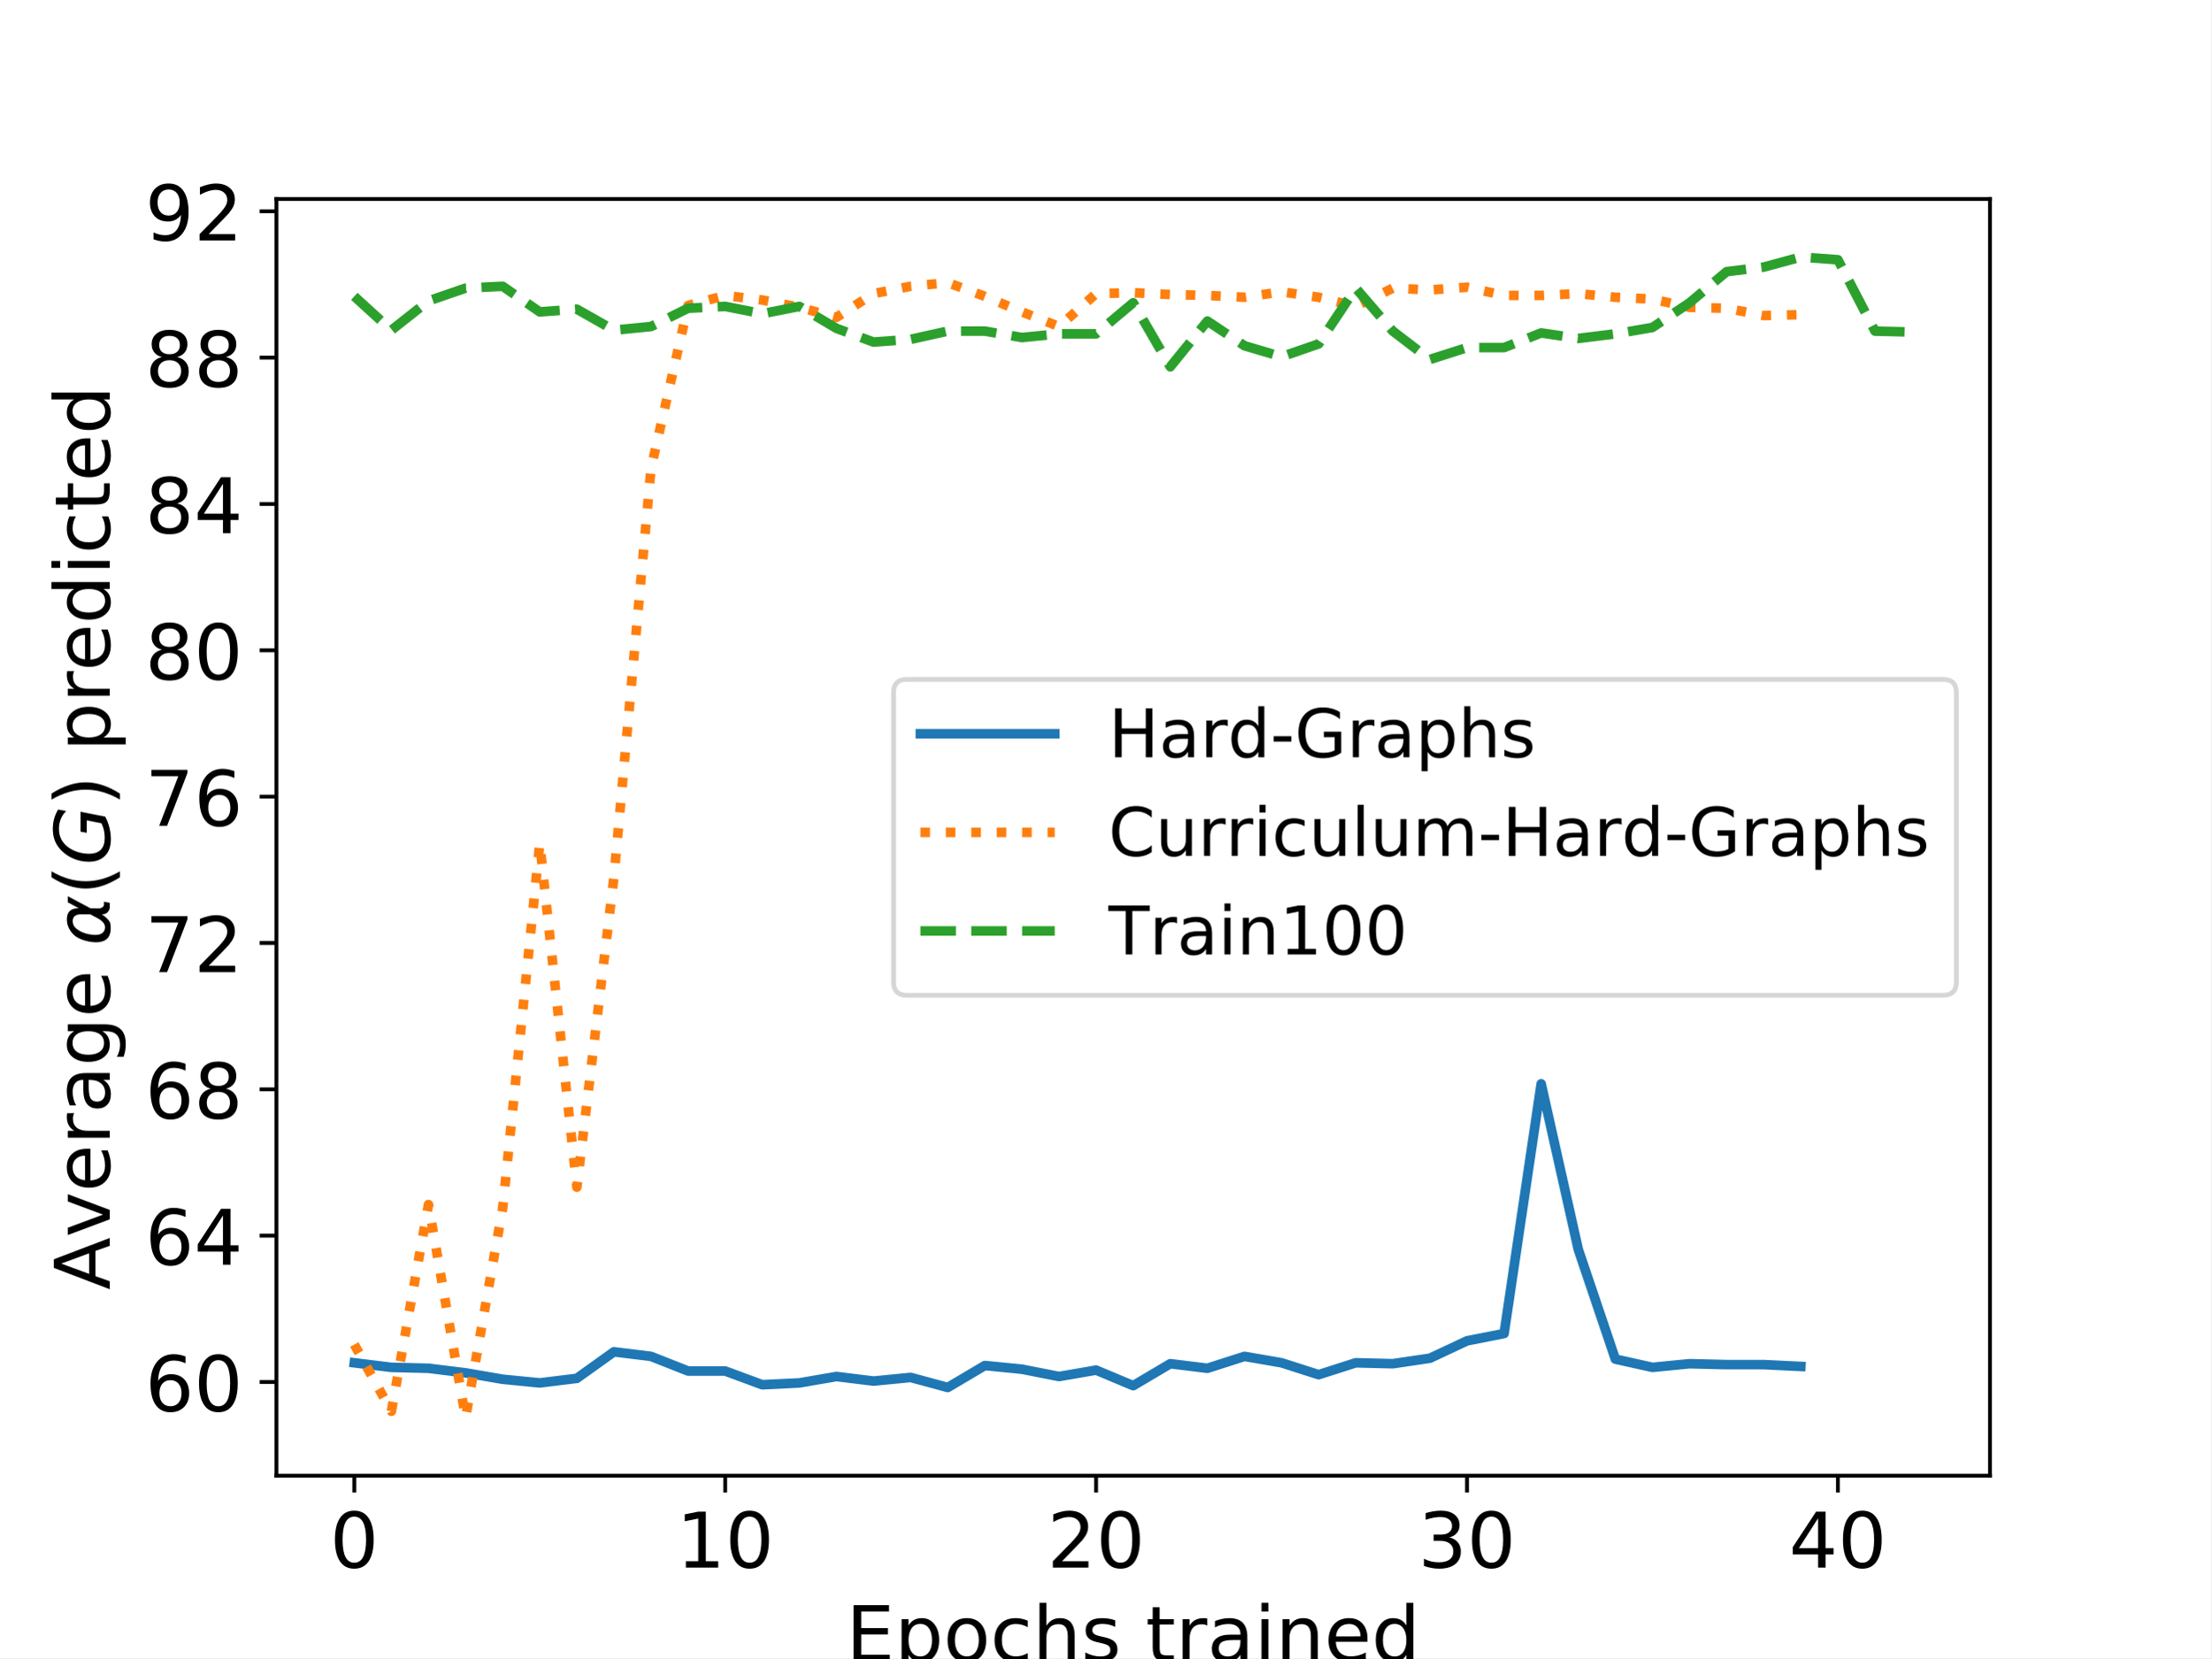
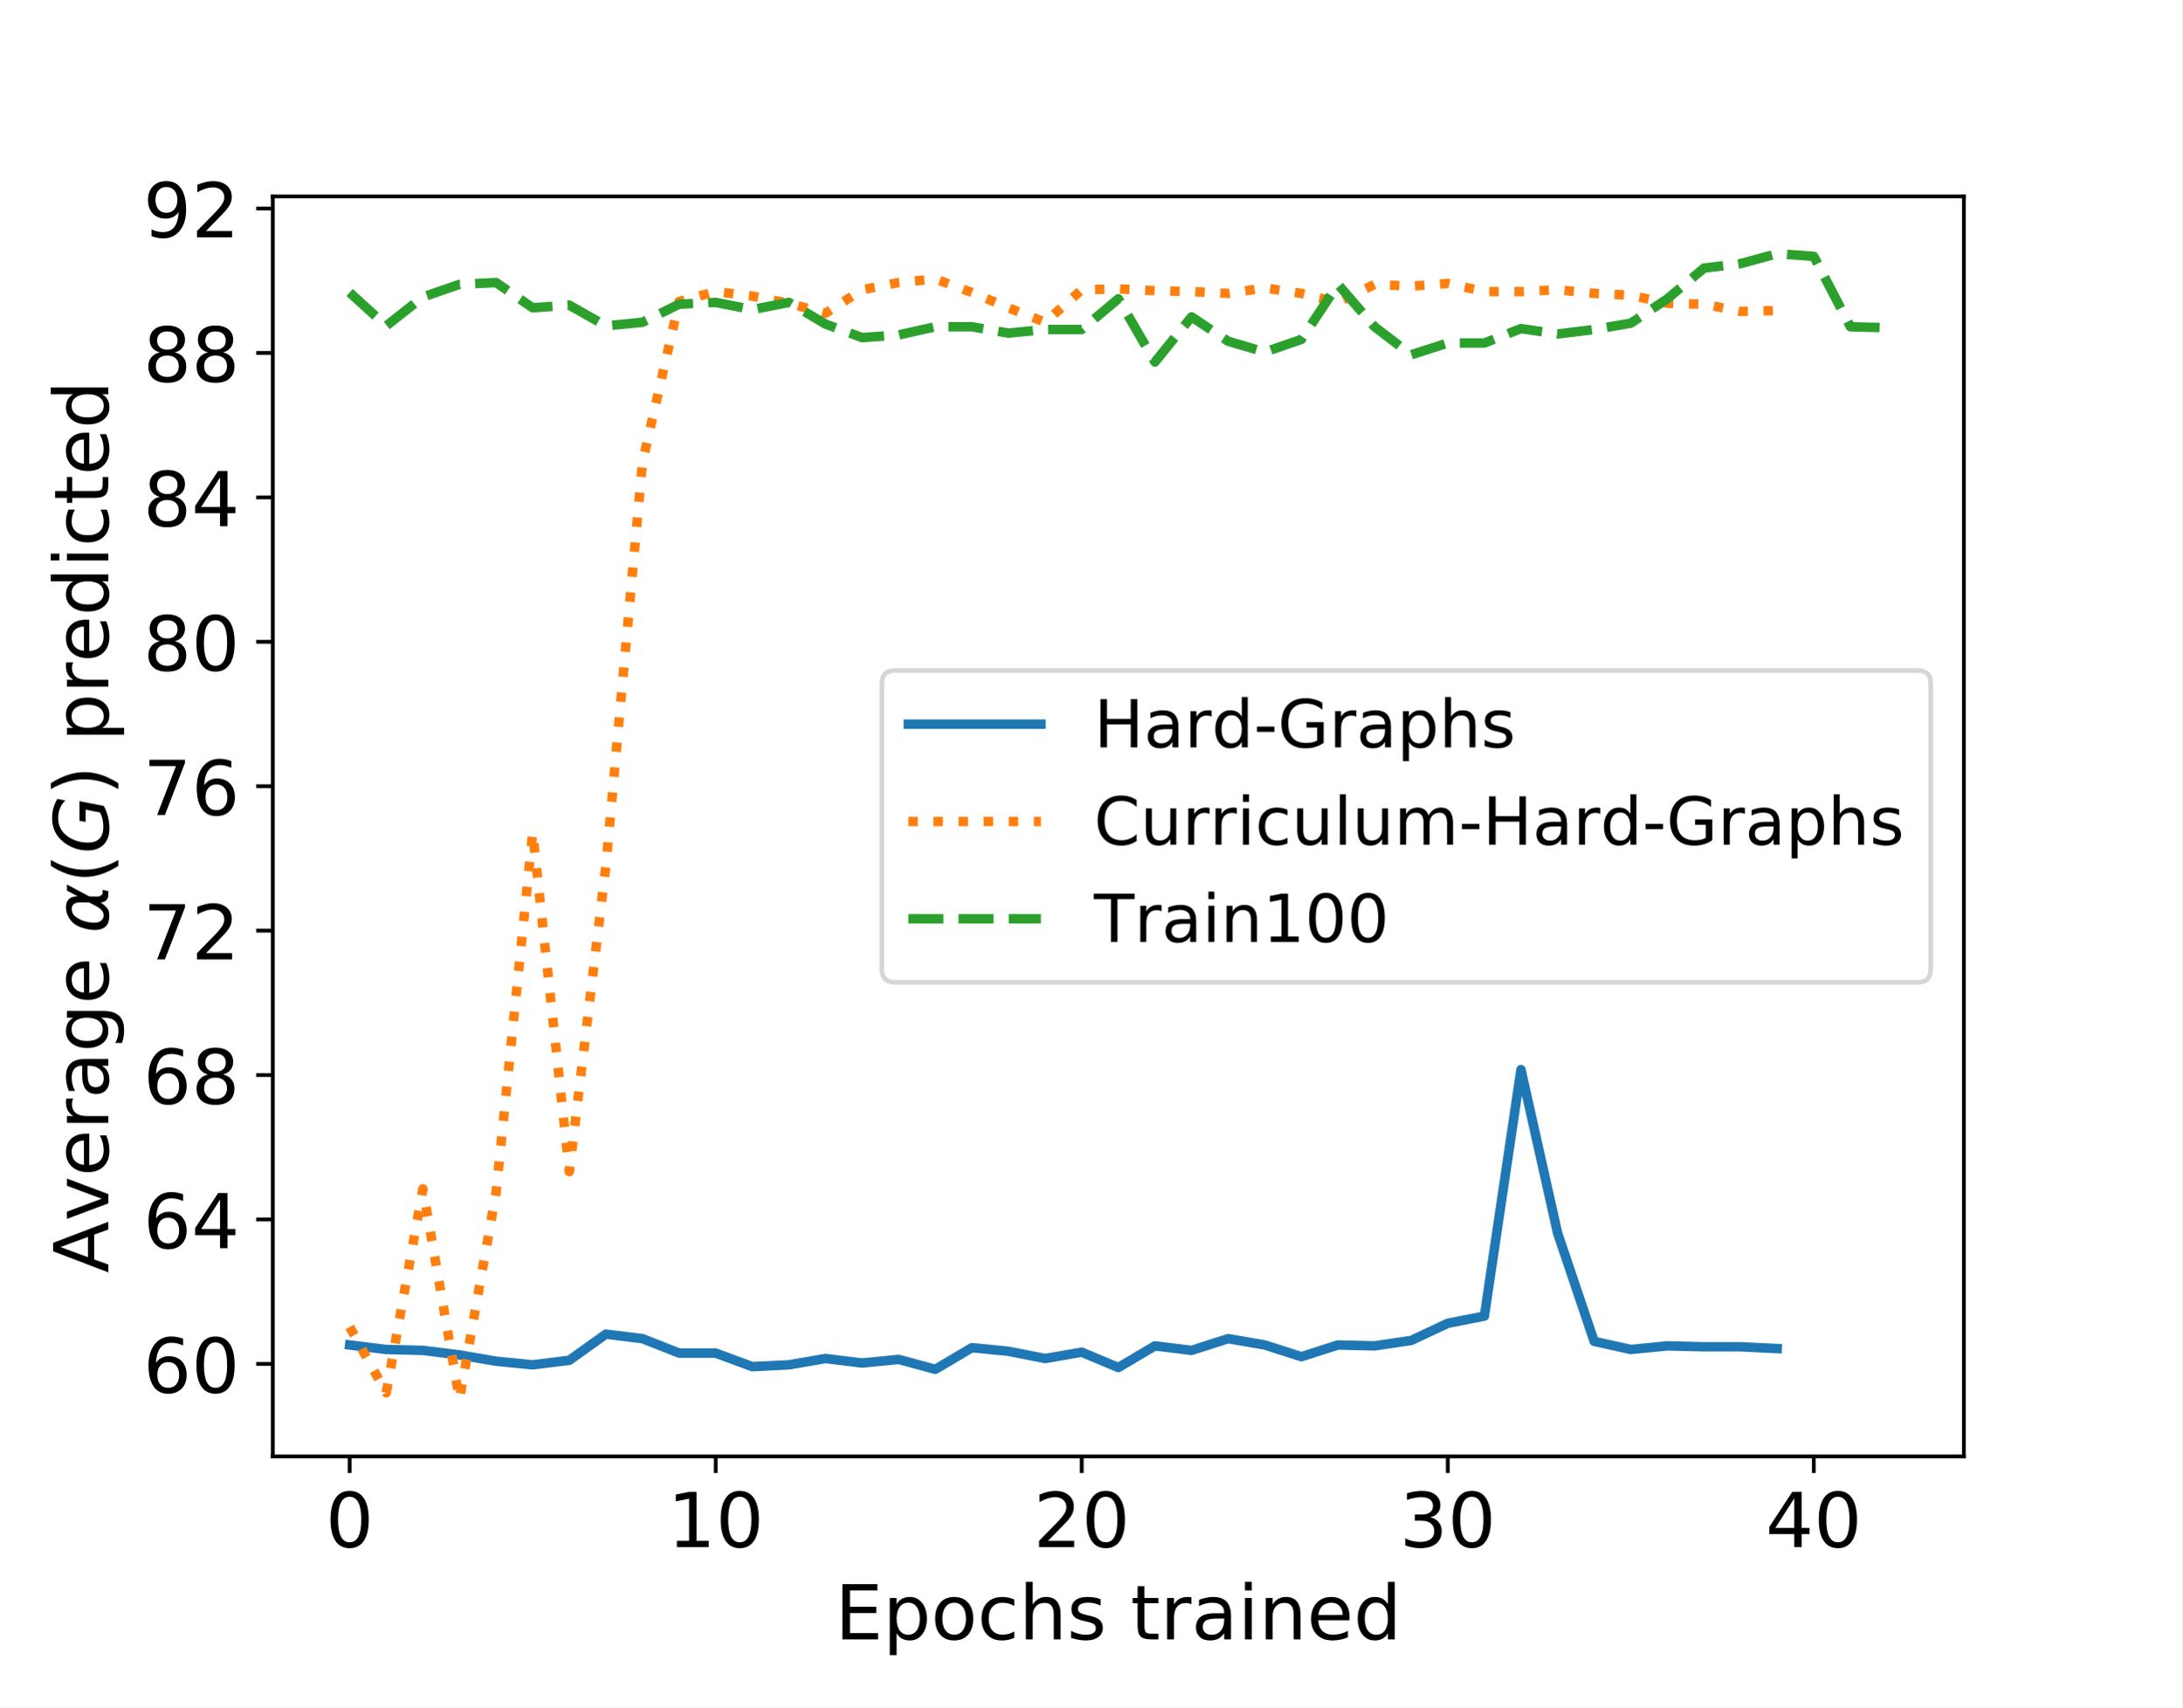
- <svg xmlns="http://www.w3.org/2000/svg" xmlns:xlink="http://www.w3.org/1999/xlink" height="345.6pt" version="1.1" viewBox="0 0 460.8 345.6" width="460.8pt">
+ <svg xmlns="http://www.w3.org/2000/svg" xmlns:xlink="http://www.w3.org/1999/xlink" height="360.6pt" version="1.1" viewBox="0 0 460.8 360.6" width="460.8pt">
  <defs>
    <style type="text/css">
*{stroke-linecap:butt;stroke-linejoin:round;}
  </style>
  </defs>
  <g id="figure_1">
    <g id="patch_1">
-       <path d="M 0 345.6  L 460.8 345.6  L 460.8 0  L 0 0  z " style="fill:#ffffff;" />
+       <path d="M 0 360.6  L 460.8 360.6  L 460.8 0  L 0 0  z " style="fill:#ffffff;" />
    </g>
    <g id="axes_1">
      <g id="patch_2">
        <path d="M 57.6 307.584  L 414.72 307.584  L 414.72 41.472  L 57.6 41.472  z " style="fill:#ffffff;" />
      </g>
      <g id="matplotlib.axis_1">
        <g id="xtick_1">
          <g id="line2d_1">
            <defs>
-               <path d="M 0 0  L 0 3.5  " id="mde1167912b" style="stroke:#000000;stroke-width:0.8;" />
-             </defs>
-             <g>
-               <use style="stroke:#000000;stroke-width:0.8;" x="73.833" xlink:href="#mde1167912b" y="307.584" />
+               <path d="M 0 0  L 0 3.5  " id="m1e0174f3cd" style="stroke:#000000;stroke-width:0.8;" />
+             </defs>
+             <g>
+               <use style="stroke:#000000;stroke-width:0.8;" x="73.833" xlink:href="#m1e0174f3cd" y="307.584" />
            </g>
          </g>
          <g id="text_1">
            <defs>
              <path d="M 31.781 66.406  Q 24.172 66.406 20.328 58.906  Q 16.5 51.422 16.5 36.375  Q 16.5 21.391 20.328 13.891  Q 24.172 6.391 31.781 6.391  Q 39.453 6.391 43.281 13.891  Q 47.125 21.391 47.125 36.375  Q 47.125 51.422 43.281 58.906  Q 39.453 66.406 31.781 66.406  z M 31.781 74.219  Q 44.047 74.219 50.516 64.516  Q 56.984 54.828 56.984 36.375  Q 56.984 17.969 50.516 8.266  Q 44.047 -1.422 31.781 -1.422  Q 19.531 -1.422 13.062 8.266  Q 6.594 17.969 6.594 36.375  Q 6.594 54.828 13.062 64.516  Q 19.531 74.219 31.781 74.219  z " id="DejaVuSans-48" />
            </defs>
            <g transform="translate(68.74273 326.7415)scale(0.16 -0.16)">
              <use xlink:href="#DejaVuSans-48" />
            </g>
          </g>
        </g>
        <g id="xtick_2">
          <g id="line2d_2">
            <g>
-               <use style="stroke:#000000;stroke-width:0.8;" x="151.131" xlink:href="#mde1167912b" y="307.584" />
+               <use style="stroke:#000000;stroke-width:0.8;" x="151.131" xlink:href="#m1e0174f3cd" y="307.584" />
            </g>
          </g>
          <g id="text_2">
            <defs>
              <path d="M 12.406 8.297  L 28.516 8.297  L 28.516 63.922  L 10.984 60.406  L 10.984 69.391  L 28.422 72.906  L 38.281 72.906  L 38.281 8.297  L 54.391 8.297  L 54.391 0  L 12.406 0  z " id="DejaVuSans-49" />
            </defs>
            <g transform="translate(140.9514 326.7415)scale(0.16 -0.16)">
              <use xlink:href="#DejaVuSans-49" />
              <use x="63.623" xlink:href="#DejaVuSans-48" />
            </g>
          </g>
        </g>
        <g id="xtick_3">
          <g id="line2d_3">
            <g>
-               <use style="stroke:#000000;stroke-width:0.8;" x="228.43" xlink:href="#mde1167912b" y="307.584" />
+               <use style="stroke:#000000;stroke-width:0.8;" x="228.43" xlink:href="#m1e0174f3cd" y="307.584" />
            </g>
          </g>
          <g id="text_3">
            <defs>
              <path d="M 19.188 8.297  L 53.609 8.297  L 53.609 0  L 7.328 0  L 7.328 8.297  Q 12.938 14.109 22.625 23.891  Q 32.328 33.688 34.812 36.531  Q 39.547 41.844 41.422 45.531  Q 43.312 49.219 43.312 52.781  Q 43.312 58.594 39.234 62.25  Q 35.156 65.922 28.609 65.922  Q 23.969 65.922 18.812 64.312  Q 13.672 62.703 7.812 59.422  L 7.812 69.391  Q 13.766 71.781 18.938 73  Q 24.125 74.219 28.422 74.219  Q 39.75 74.219 46.484 68.547  Q 53.219 62.891 53.219 53.422  Q 53.219 48.922 51.531 44.891  Q 49.859 40.875 45.406 35.406  Q 44.188 33.984 37.641 27.219  Q 31.109 20.453 19.188 8.297  z " id="DejaVuSans-50" />
            </defs>
            <g transform="translate(218.2501 326.7415)scale(0.16 -0.16)">
              <use xlink:href="#DejaVuSans-50" />
              <use x="63.623" xlink:href="#DejaVuSans-48" />
            </g>
          </g>
        </g>
        <g id="xtick_4">
          <g id="line2d_4">
            <g>
-               <use style="stroke:#000000;stroke-width:0.8;" x="305.729" xlink:href="#mde1167912b" y="307.584" />
+               <use style="stroke:#000000;stroke-width:0.8;" x="305.729" xlink:href="#m1e0174f3cd" y="307.584" />
            </g>
          </g>
          <g id="text_4">
            <defs>
              <path d="M 40.578 39.312  Q 47.656 37.797 51.625 33  Q 55.609 28.219 55.609 21.188  Q 55.609 10.406 48.188 4.484  Q 40.766 -1.422 27.094 -1.422  Q 22.516 -1.422 17.656 -0.516  Q 12.797 0.391 7.625 2.203  L 7.625 11.719  Q 11.719 9.328 16.594 8.109  Q 21.484 6.891 26.812 6.891  Q 36.078 6.891 40.938 10.547  Q 45.797 14.203 45.797 21.188  Q 45.797 27.641 41.281 31.266  Q 36.766 34.906 28.719 34.906  L 20.219 34.906  L 20.219 43.016  L 29.109 43.016  Q 36.375 43.016 40.234 45.922  Q 44.094 48.828 44.094 54.297  Q 44.094 59.906 40.109 62.906  Q 36.141 65.922 28.719 65.922  Q 24.656 65.922 20.016 65.031  Q 15.375 64.156 9.812 62.312  L 9.812 71.094  Q 15.438 72.656 20.344 73.438  Q 25.25 74.219 29.594 74.219  Q 40.828 74.219 47.359 69.109  Q 53.906 64.016 53.906 55.328  Q 53.906 49.266 50.438 45.094  Q 46.969 40.922 40.578 39.312  z " id="DejaVuSans-51" />
            </defs>
            <g transform="translate(295.5488 326.7415)scale(0.16 -0.16)">
              <use xlink:href="#DejaVuSans-51" />
              <use x="63.623" xlink:href="#DejaVuSans-48" />
            </g>
          </g>
        </g>
        <g id="xtick_5">
          <g id="line2d_5">
            <g>
-               <use style="stroke:#000000;stroke-width:0.8;" x="383.028" xlink:href="#mde1167912b" y="307.584" />
+               <use style="stroke:#000000;stroke-width:0.8;" x="383.028" xlink:href="#m1e0174f3cd" y="307.584" />
            </g>
          </g>
          <g id="text_5">
            <defs>
              <path d="M 37.797 64.312  L 12.891 25.391  L 37.797 25.391  z M 35.203 72.906  L 47.609 72.906  L 47.609 25.391  L 58.016 25.391  L 58.016 17.188  L 47.609 17.188  L 47.609 0  L 37.797 0  L 37.797 17.188  L 4.891 17.188  L 4.891 26.703  z " id="DejaVuSans-52" />
            </defs>
            <g transform="translate(372.8475 326.7415)scale(0.16 -0.16)">
              <use xlink:href="#DejaVuSans-52" />
              <use x="63.623" xlink:href="#DejaVuSans-48" />
            </g>
          </g>
        </g>
        <g id="text_6">
          <defs>
            <path d="M 9.812 72.906  L 55.906 72.906  L 55.906 64.594  L 19.672 64.594  L 19.672 43.016  L 54.391 43.016  L 54.391 34.719  L 19.672 34.719  L 19.672 8.297  L 56.781 8.297  L 56.781 0  L 9.812 0  z " id="DejaVuSans-69" />
            <path d="M 18.109 8.203  L 18.109 -20.797  L 9.078 -20.797  L 9.078 54.688  L 18.109 54.688  L 18.109 46.391  Q 20.953 51.266 25.266 53.625  Q 29.594 56 35.594 56  Q 45.562 56 51.781 48.094  Q 58.016 40.188 58.016 27.297  Q 58.016 14.406 51.781 6.484  Q 45.562 -1.422 35.594 -1.422  Q 29.594 -1.422 25.266 0.953  Q 20.953 3.328 18.109 8.203  z M 48.688 27.297  Q 48.688 37.203 44.609 42.844  Q 40.531 48.484 33.406 48.484  Q 26.266 48.484 22.188 42.844  Q 18.109 37.203 18.109 27.297  Q 18.109 17.391 22.188 11.75  Q 26.266 6.109 33.406 6.109  Q 40.531 6.109 44.609 11.75  Q 48.688 17.391 48.688 27.297  z " id="DejaVuSans-112" />
            <path d="M 30.609 48.391  Q 23.391 48.391 19.188 42.75  Q 14.984 37.109 14.984 27.297  Q 14.984 17.484 19.156 11.844  Q 23.344 6.203 30.609 6.203  Q 37.797 6.203 41.984 11.859  Q 46.188 17.531 46.188 27.297  Q 46.188 37.016 41.984 42.703  Q 37.797 48.391 30.609 48.391  z M 30.609 56  Q 42.328 56 49.016 48.375  Q 55.719 40.766 55.719 27.297  Q 55.719 13.875 49.016 6.219  Q 42.328 -1.422 30.609 -1.422  Q 18.844 -1.422 12.172 6.219  Q 5.516 13.875 5.516 27.297  Q 5.516 40.766 12.172 48.375  Q 18.844 56 30.609 56  z " id="DejaVuSans-111" />
            <path d="M 48.781 52.594  L 48.781 44.188  Q 44.969 46.297 41.141 47.344  Q 37.312 48.391 33.406 48.391  Q 24.656 48.391 19.812 42.844  Q 14.984 37.312 14.984 27.297  Q 14.984 17.281 19.812 11.734  Q 24.656 6.203 33.406 6.203  Q 37.312 6.203 41.141 7.25  Q 44.969 8.297 48.781 10.406  L 48.781 2.094  Q 45.016 0.344 40.984 -0.531  Q 36.969 -1.422 32.422 -1.422  Q 20.062 -1.422 12.781 6.344  Q 5.516 14.109 5.516 27.297  Q 5.516 40.672 12.859 48.328  Q 20.219 56 33.016 56  Q 37.156 56 41.109 55.141  Q 45.062 54.297 48.781 52.594  z " id="DejaVuSans-99" />
            <path d="M 54.891 33.016  L 54.891 0  L 45.906 0  L 45.906 32.719  Q 45.906 40.484 42.875 44.328  Q 39.844 48.188 33.797 48.188  Q 26.516 48.188 22.312 43.547  Q 18.109 38.922 18.109 30.906  L 18.109 0  L 9.078 0  L 9.078 75.984  L 18.109 75.984  L 18.109 46.188  Q 21.344 51.125 25.703 53.562  Q 30.078 56 35.797 56  Q 45.219 56 50.047 50.172  Q 54.891 44.344 54.891 33.016  z " id="DejaVuSans-104" />
            <path d="M 44.281 53.078  L 44.281 44.578  Q 40.484 46.531 36.375 47.5  Q 32.281 48.484 27.875 48.484  Q 21.188 48.484 17.844 46.438  Q 14.5 44.391 14.5 40.281  Q 14.5 37.156 16.891 35.375  Q 19.281 33.594 26.516 31.984  L 29.594 31.297  Q 39.156 29.25 43.188 25.516  Q 47.219 21.781 47.219 15.094  Q 47.219 7.469 41.188 3.016  Q 35.156 -1.422 24.609 -1.422  Q 20.219 -1.422 15.453 -0.562  Q 10.688 0.297 5.422 2  L 5.422 11.281  Q 10.406 8.688 15.234 7.391  Q 20.062 6.109 24.812 6.109  Q 31.156 6.109 34.562 8.281  Q 37.984 10.453 37.984 14.406  Q 37.984 18.062 35.516 20.016  Q 33.062 21.969 24.703 23.781  L 21.578 24.516  Q 13.234 26.266 9.516 29.906  Q 5.812 33.547 5.812 39.891  Q 5.812 47.609 11.281 51.797  Q 16.75 56 26.812 56  Q 31.781 56 36.172 55.266  Q 40.578 54.547 44.281 53.078  z " id="DejaVuSans-115" />
            <path id="DejaVuSans-32" />
            <path d="M 18.312 70.219  L 18.312 54.688  L 36.812 54.688  L 36.812 47.703  L 18.312 47.703  L 18.312 18.016  Q 18.312 11.328 20.141 9.422  Q 21.969 7.516 27.594 7.516  L 36.812 7.516  L 36.812 0  L 27.594 0  Q 17.188 0 13.234 3.875  Q 9.281 7.766 9.281 18.016  L 9.281 47.703  L 2.688 47.703  L 2.688 54.688  L 9.281 54.688  L 9.281 70.219  z " id="DejaVuSans-116" />
            <path d="M 41.109 46.297  Q 39.594 47.172 37.812 47.578  Q 36.031 48 33.891 48  Q 26.266 48 22.188 43.047  Q 18.109 38.094 18.109 28.812  L 18.109 0  L 9.078 0  L 9.078 54.688  L 18.109 54.688  L 18.109 46.188  Q 20.953 51.172 25.484 53.578  Q 30.031 56 36.531 56  Q 37.453 56 38.578 55.875  Q 39.703 55.766 41.062 55.516  z " id="DejaVuSans-114" />
            <path d="M 34.281 27.484  Q 23.391 27.484 19.188 25  Q 14.984 22.516 14.984 16.5  Q 14.984 11.719 18.141 8.906  Q 21.297 6.109 26.703 6.109  Q 34.188 6.109 38.703 11.406  Q 43.219 16.703 43.219 25.484  L 43.219 27.484  z M 52.203 31.203  L 52.203 0  L 43.219 0  L 43.219 8.297  Q 40.141 3.328 35.547 0.953  Q 30.953 -1.422 24.312 -1.422  Q 15.922 -1.422 10.953 3.297  Q 6 8.016 6 15.922  Q 6 25.141 12.172 29.828  Q 18.359 34.516 30.609 34.516  L 43.219 34.516  L 43.219 35.406  Q 43.219 41.609 39.141 45  Q 35.062 48.391 27.688 48.391  Q 23 48.391 18.547 47.266  Q 14.109 46.141 10.016 43.891  L 10.016 52.203  Q 14.938 54.109 19.578 55.047  Q 24.219 56 28.609 56  Q 40.484 56 46.344 49.844  Q 52.203 43.703 52.203 31.203  z " id="DejaVuSans-97" />
            <path d="M 9.422 54.688  L 18.406 54.688  L 18.406 0  L 9.422 0  z M 9.422 75.984  L 18.406 75.984  L 18.406 64.594  L 9.422 64.594  z " id="DejaVuSans-105" />
            <path d="M 54.891 33.016  L 54.891 0  L 45.906 0  L 45.906 32.719  Q 45.906 40.484 42.875 44.328  Q 39.844 48.188 33.797 48.188  Q 26.516 48.188 22.312 43.547  Q 18.109 38.922 18.109 30.906  L 18.109 0  L 9.078 0  L 9.078 54.688  L 18.109 54.688  L 18.109 46.188  Q 21.344 51.125 25.703 53.562  Q 30.078 56 35.797 56  Q 45.219 56 50.047 50.172  Q 54.891 44.344 54.891 33.016  z " id="DejaVuSans-110" />
            <path d="M 56.203 29.594  L 56.203 25.203  L 14.891 25.203  Q 15.484 15.922 20.484 11.062  Q 25.484 6.203 34.422 6.203  Q 39.594 6.203 44.453 7.469  Q 49.312 8.734 54.109 11.281  L 54.109 2.781  Q 49.266 0.734 44.188 -0.344  Q 39.109 -1.422 33.891 -1.422  Q 20.797 -1.422 13.156 6.188  Q 5.516 13.812 5.516 26.812  Q 5.516 40.234 12.766 48.109  Q 20.016 56 32.328 56  Q 43.359 56 49.781 48.891  Q 56.203 41.797 56.203 29.594  z M 47.219 32.234  Q 47.125 39.594 43.094 43.984  Q 39.062 48.391 32.422 48.391  Q 24.906 48.391 20.391 44.141  Q 15.875 39.891 15.188 32.172  z " id="DejaVuSans-101" />
            <path d="M 45.406 46.391  L 45.406 75.984  L 54.391 75.984  L 54.391 0  L 45.406 0  L 45.406 8.203  Q 42.578 3.328 38.25 0.953  Q 33.938 -1.422 27.875 -1.422  Q 17.969 -1.422 11.734 6.484  Q 5.516 14.406 5.516 27.297  Q 5.516 40.188 11.734 48.094  Q 17.969 56 27.875 56  Q 33.938 56 38.25 53.625  Q 42.578 51.266 45.406 46.391  z M 14.797 27.297  Q 14.797 17.391 18.875 11.75  Q 22.953 6.109 30.078 6.109  Q 37.203 6.109 41.297 11.75  Q 45.406 17.391 45.406 27.297  Q 45.406 37.203 41.297 42.844  Q 37.203 48.484 30.078 48.484  Q 22.953 48.484 18.875 42.844  Q 14.797 37.203 14.797 27.297  z " id="DejaVuSans-100" />
          </defs>
          <g transform="translate(176.3313 346.2265)scale(0.16 -0.16)">
            <use xlink:href="#DejaVuSans-69" />
            <use x="63.184" xlink:href="#DejaVuSans-112" />
            <use x="126.66" xlink:href="#DejaVuSans-111" />
            <use x="187.842" xlink:href="#DejaVuSans-99" />
            <use x="242.822" xlink:href="#DejaVuSans-104" />
            <use x="306.201" xlink:href="#DejaVuSans-115" />
            <use x="358.301" xlink:href="#DejaVuSans-32" />
            <use x="390.088" xlink:href="#DejaVuSans-116" />
            <use x="429.297" xlink:href="#DejaVuSans-114" />
            <use x="470.41" xlink:href="#DejaVuSans-97" />
            <use x="531.689" xlink:href="#DejaVuSans-105" />
            <use x="559.473" xlink:href="#DejaVuSans-110" />
            <use x="622.852" xlink:href="#DejaVuSans-101" />
            <use x="684.375" xlink:href="#DejaVuSans-100" />
          </g>
        </g>
      </g>
      <g id="matplotlib.axis_2">
        <g id="ytick_1">
          <g id="line2d_6">
            <defs>
-               <path d="M 0 0  L -3.5 0  " id="m13e7582a6d" style="stroke:#000000;stroke-width:0.8;" />
-             </defs>
-             <g>
-               <use style="stroke:#000000;stroke-width:0.8;" x="57.6" xlink:href="#m13e7582a6d" y="288.053" />
+               <path d="M 0 0  L -3.5 0  " id="md9175c8f43" style="stroke:#000000;stroke-width:0.8;" />
+             </defs>
+             <g>
+               <use style="stroke:#000000;stroke-width:0.8;" x="57.6" xlink:href="#md9175c8f43" y="288.053" />
            </g>
          </g>
          <g id="text_7">
            <defs>
              <path d="M 33.016 40.375  Q 26.375 40.375 22.484 35.828  Q 18.609 31.297 18.609 23.391  Q 18.609 15.531 22.484 10.953  Q 26.375 6.391 33.016 6.391  Q 39.656 6.391 43.531 10.953  Q 47.406 15.531 47.406 23.391  Q 47.406 31.297 43.531 35.828  Q 39.656 40.375 33.016 40.375  z M 52.594 71.297  L 52.594 62.312  Q 48.875 64.062 45.094 64.984  Q 41.312 65.922 37.594 65.922  Q 27.828 65.922 22.672 59.328  Q 17.531 52.734 16.797 39.406  Q 19.672 43.656 24.016 45.922  Q 28.375 48.188 33.594 48.188  Q 44.578 48.188 50.953 41.516  Q 57.328 34.859 57.328 23.391  Q 57.328 12.156 50.688 5.359  Q 44.047 -1.422 33.016 -1.422  Q 20.359 -1.422 13.672 8.266  Q 6.984 17.969 6.984 36.375  Q 6.984 53.656 15.188 63.938  Q 23.391 74.219 37.203 74.219  Q 40.922 74.219 44.703 73.484  Q 48.484 72.75 52.594 71.297  z " id="DejaVuSans-54" />
            </defs>
            <g transform="translate(30.24 294.1319)scale(0.16 -0.16)">
              <use xlink:href="#DejaVuSans-54" />
              <use x="63.623" xlink:href="#DejaVuSans-48" />
            </g>
          </g>
        </g>
        <g id="ytick_2">
          <g id="line2d_7">
            <g>
-               <use style="stroke:#000000;stroke-width:0.8;" x="57.6" xlink:href="#m13e7582a6d" y="257.551" />
+               <use style="stroke:#000000;stroke-width:0.8;" x="57.6" xlink:href="#md9175c8f43" y="257.551" />
            </g>
          </g>
          <g id="text_8">
            <g transform="translate(30.24 263.6297)scale(0.16 -0.16)">
              <use xlink:href="#DejaVuSans-54" />
              <use x="63.623" xlink:href="#DejaVuSans-52" />
            </g>
          </g>
        </g>
        <g id="ytick_3">
          <g id="line2d_8">
            <g>
-               <use style="stroke:#000000;stroke-width:0.8;" x="57.6" xlink:href="#m13e7582a6d" y="227.049" />
+               <use style="stroke:#000000;stroke-width:0.8;" x="57.6" xlink:href="#md9175c8f43" y="227.049" />
            </g>
          </g>
          <g id="text_9">
            <defs>
              <path d="M 31.781 34.625  Q 24.75 34.625 20.719 30.859  Q 16.703 27.094 16.703 20.516  Q 16.703 13.922 20.719 10.156  Q 24.75 6.391 31.781 6.391  Q 38.812 6.391 42.859 10.172  Q 46.922 13.969 46.922 20.516  Q 46.922 27.094 42.891 30.859  Q 38.875 34.625 31.781 34.625  z M 21.922 38.812  Q 15.578 40.375 12.031 44.719  Q 8.5 49.078 8.5 55.328  Q 8.5 64.062 14.719 69.141  Q 20.953 74.219 31.781 74.219  Q 42.672 74.219 48.875 69.141  Q 55.078 64.062 55.078 55.328  Q 55.078 49.078 51.531 44.719  Q 48 40.375 41.703 38.812  Q 48.828 37.156 52.797 32.312  Q 56.781 27.484 56.781 20.516  Q 56.781 9.906 50.312 4.234  Q 43.844 -1.422 31.781 -1.422  Q 19.734 -1.422 13.25 4.234  Q 6.781 9.906 6.781 20.516  Q 6.781 27.484 10.781 32.312  Q 14.797 37.156 21.922 38.812  z M 18.312 54.391  Q 18.312 48.734 21.844 45.562  Q 25.391 42.391 31.781 42.391  Q 38.141 42.391 41.719 45.562  Q 45.312 48.734 45.312 54.391  Q 45.312 60.062 41.719 63.234  Q 38.141 66.406 31.781 66.406  Q 25.391 66.406 21.844 63.234  Q 18.312 60.062 18.312 54.391  z " id="DejaVuSans-56" />
            </defs>
            <g transform="translate(30.24 233.1276)scale(0.16 -0.16)">
              <use xlink:href="#DejaVuSans-54" />
              <use x="63.623" xlink:href="#DejaVuSans-56" />
            </g>
          </g>
        </g>
        <g id="ytick_4">
          <g id="line2d_9">
            <g>
-               <use style="stroke:#000000;stroke-width:0.8;" x="57.6" xlink:href="#m13e7582a6d" y="196.547" />
+               <use style="stroke:#000000;stroke-width:0.8;" x="57.6" xlink:href="#md9175c8f43" y="196.547" />
            </g>
          </g>
          <g id="text_10">
            <defs>
              <path d="M 8.203 72.906  L 55.078 72.906  L 55.078 68.703  L 28.609 0  L 18.312 0  L 43.219 64.594  L 8.203 64.594  z " id="DejaVuSans-55" />
            </defs>
            <g transform="translate(30.24 202.6255)scale(0.16 -0.16)">
              <use xlink:href="#DejaVuSans-55" />
              <use x="63.623" xlink:href="#DejaVuSans-50" />
            </g>
          </g>
        </g>
        <g id="ytick_5">
          <g id="line2d_10">
            <g>
-               <use style="stroke:#000000;stroke-width:0.8;" x="57.6" xlink:href="#m13e7582a6d" y="166.045" />
+               <use style="stroke:#000000;stroke-width:0.8;" x="57.6" xlink:href="#md9175c8f43" y="166.045" />
            </g>
          </g>
          <g id="text_11">
            <g transform="translate(30.24 172.1233)scale(0.16 -0.16)">
              <use xlink:href="#DejaVuSans-55" />
              <use x="63.623" xlink:href="#DejaVuSans-54" />
            </g>
          </g>
        </g>
        <g id="ytick_6">
          <g id="line2d_11">
            <g>
-               <use style="stroke:#000000;stroke-width:0.8;" x="57.6" xlink:href="#m13e7582a6d" y="135.542" />
+               <use style="stroke:#000000;stroke-width:0.8;" x="57.6" xlink:href="#md9175c8f43" y="135.542" />
            </g>
          </g>
          <g id="text_12">
            <g transform="translate(30.24 141.6212)scale(0.16 -0.16)">
              <use xlink:href="#DejaVuSans-56" />
              <use x="63.623" xlink:href="#DejaVuSans-48" />
            </g>
          </g>
        </g>
        <g id="ytick_7">
          <g id="line2d_12">
            <g>
-               <use style="stroke:#000000;stroke-width:0.8;" x="57.6" xlink:href="#m13e7582a6d" y="105.04" />
+               <use style="stroke:#000000;stroke-width:0.8;" x="57.6" xlink:href="#md9175c8f43" y="105.04" />
            </g>
          </g>
          <g id="text_13">
            <g transform="translate(30.24 111.1191)scale(0.16 -0.16)">
              <use xlink:href="#DejaVuSans-56" />
              <use x="63.623" xlink:href="#DejaVuSans-52" />
            </g>
          </g>
        </g>
        <g id="ytick_8">
          <g id="line2d_13">
            <g>
-               <use style="stroke:#000000;stroke-width:0.8;" x="57.6" xlink:href="#m13e7582a6d" y="74.538" />
+               <use style="stroke:#000000;stroke-width:0.8;" x="57.6" xlink:href="#md9175c8f43" y="74.538" />
            </g>
          </g>
          <g id="text_14">
            <g transform="translate(30.24 80.61696)scale(0.16 -0.16)">
              <use xlink:href="#DejaVuSans-56" />
              <use x="63.623" xlink:href="#DejaVuSans-56" />
            </g>
          </g>
        </g>
        <g id="ytick_9">
          <g id="line2d_14">
            <g>
-               <use style="stroke:#000000;stroke-width:0.8;" x="57.6" xlink:href="#m13e7582a6d" y="44.036" />
+               <use style="stroke:#000000;stroke-width:0.8;" x="57.6" xlink:href="#md9175c8f43" y="44.036" />
            </g>
          </g>
          <g id="text_15">
            <defs>
              <path d="M 10.984 1.516  L 10.984 10.5  Q 14.703 8.734 18.5 7.812  Q 22.312 6.891 25.984 6.891  Q 35.75 6.891 40.891 13.453  Q 46.047 20.016 46.781 33.406  Q 43.953 29.203 39.594 26.953  Q 35.25 24.703 29.984 24.703  Q 19.047 24.703 12.672 31.312  Q 6.297 37.938 6.297 49.422  Q 6.297 60.641 12.938 67.422  Q 19.578 74.219 30.609 74.219  Q 43.266 74.219 49.922 64.516  Q 56.594 54.828 56.594 36.375  Q 56.594 19.141 48.406 8.859  Q 40.234 -1.422 26.422 -1.422  Q 22.703 -1.422 18.891 -0.688  Q 15.094 0.047 10.984 1.516  z M 30.609 32.422  Q 37.25 32.422 41.125 36.953  Q 45.016 41.5 45.016 49.422  Q 45.016 57.281 41.125 61.844  Q 37.25 66.406 30.609 66.406  Q 23.969 66.406 20.094 61.844  Q 16.219 57.281 16.219 49.422  Q 16.219 41.5 20.094 36.953  Q 23.969 32.422 30.609 32.422  z " id="DejaVuSans-57" />
            </defs>
            <g transform="translate(30.24 50.11483)scale(0.16 -0.16)">
              <use xlink:href="#DejaVuSans-57" />
              <use x="63.623" xlink:href="#DejaVuSans-50" />
            </g>
          </g>
        </g>
        <g id="text_16">
          <defs>
            <path d="M 34.188 63.188  L 20.797 26.906  L 47.609 26.906  z M 28.609 72.906  L 39.797 72.906  L 67.578 0  L 57.328 0  L 50.688 18.703  L 17.828 18.703  L 11.188 0  L 0.781 0  z " id="DejaVuSans-65" />
            <path d="M 2.984 54.688  L 12.5 54.688  L 29.594 8.797  L 46.688 54.688  L 56.203 54.688  L 35.688 0  L 23.484 0  z " id="DejaVuSans-118" />
            <path d="M 45.406 27.984  Q 45.406 37.75 41.375 43.109  Q 37.359 48.484 30.078 48.484  Q 22.859 48.484 18.828 43.109  Q 14.797 37.75 14.797 27.984  Q 14.797 18.266 18.828 12.891  Q 22.859 7.516 30.078 7.516  Q 37.359 7.516 41.375 12.891  Q 45.406 18.266 45.406 27.984  z M 54.391 6.781  Q 54.391 -7.172 48.188 -13.984  Q 42 -20.797 29.203 -20.797  Q 24.469 -20.797 20.266 -20.094  Q 16.062 -19.391 12.109 -17.922  L 12.109 -9.188  Q 16.062 -11.328 19.922 -12.344  Q 23.781 -13.375 27.781 -13.375  Q 36.625 -13.375 41.016 -8.766  Q 45.406 -4.156 45.406 5.172  L 45.406 9.625  Q 42.625 4.781 38.281 2.391  Q 33.938 0 27.875 0  Q 17.828 0 11.672 7.656  Q 5.516 15.328 5.516 27.984  Q 5.516 40.672 11.672 48.328  Q 17.828 56 27.875 56  Q 33.938 56 38.281 53.609  Q 42.625 51.219 45.406 46.391  L 45.406 54.688  L 54.391 54.688  z " id="DejaVuSans-103" />
            <path d="M 40.922 25.438  L 40.969 36.719  Q 41.016 48.25 32.328 48.297  Q 25.828 48.344 21.781 42.922  Q 16.703 36.234 14.984 27.297  Q 12.891 16.547 15.531 11.422  Q 18.266 6.203 24.172 6.203  Q 30.719 6.203 36.234 16.609  z M 33.844 55.906  Q 49.078 56.156 48.875 40.375  Q 48.875 40.375 56.5 54.688  L 64.5 54.688  L 48.734 25.047  L 48.578 14.359  Q 48.578 11.969 49.906 9.969  Q 51.422 7.625 52.984 7.625  L 57.328 7.625  L 55.859 0  L 50.438 0  Q 45.844 0 42.531 4.109  Q 40.969 6.156 40.922 10.453  Q 37.75 5.219 32.281 0.781  Q 29.688 -1.266 22.703 -1.219  Q 11.281 -1.125 7.125 6.203  Q 2.875 13.812 5.516 27.297  Q 8.344 41.797 15.766 48.391  Q 24.125 55.766 33.844 55.906  z " id="DejaVuSans-Oblique-945" />
            <path d="M 31 75.875  Q 24.469 64.656 21.281 53.656  Q 18.109 42.672 18.109 31.391  Q 18.109 20.125 21.312 9.062  Q 24.516 -2 31 -13.188  L 23.188 -13.188  Q 15.875 -1.703 12.234 9.375  Q 8.594 20.453 8.594 31.391  Q 8.594 42.281 12.203 53.312  Q 15.828 64.359 23.188 75.875  z " id="DejaVuSans-40" />
            <path d="M 54.594 10.891  L 58.406 29.984  L 42.188 29.984  L 43.703 38.094  L 69.578 38.094  L 63.281 6  Q 56.781 2.438 49.109 0.5  Q 41.453 -1.422 33.688 -1.422  Q 19.969 -1.422 12.234 6.188  Q 4.5 13.812 4.5 27.391  Q 4.5 38.672 9.203 48.844  Q 13.922 59.031 22.219 65.828  Q 27.438 70.062 33.641 72.141  Q 39.844 74.219 47.406 74.219  Q 54.25 74.219 60.516 72.484  Q 66.797 70.75 72.516 67.281  L 70.516 56.781  Q 66.109 61.375 60.203 63.797  Q 54.297 66.219 47.609 66.219  Q 39.844 66.219 33.938 63.25  Q 28.031 60.297 23.391 54.109  Q 19.438 48.828 17.156 41.672  Q 14.891 34.516 14.891 27.094  Q 14.891 16.891 20.109 11.734  Q 25.344 6.594 35.688 6.594  Q 40.875 6.594 45.703 7.688  Q 50.531 8.797 54.594 10.891  z " id="DejaVuSans-Oblique-71" />
            <path d="M 8.016 75.875  L 15.828 75.875  Q 23.141 64.359 26.781 53.312  Q 30.422 42.281 30.422 31.391  Q 30.422 20.453 26.781 9.375  Q 23.141 -1.703 15.828 -13.188  L 8.016 -13.188  Q 14.5 -2 17.703 9.062  Q 20.906 20.125 20.906 31.391  Q 20.906 42.672 17.703 53.656  Q 14.5 64.656 8.016 75.875  z " id="DejaVuSans-41" />
          </defs>
          <g transform="translate(22.88 268.848)rotate(-90)scale(0.16 -0.16)">
            <use transform="translate(0 0.015625)" xlink:href="#DejaVuSans-65" />
            <use transform="translate(68.4082 0.015625)" xlink:href="#DejaVuSans-118" />
            <use transform="translate(127.5879 0.015625)" xlink:href="#DejaVuSans-101" />
            <use transform="translate(189.1113 0.015625)" xlink:href="#DejaVuSans-114" />
            <use transform="translate(230.2246 0.015625)" xlink:href="#DejaVuSans-97" />
            <use transform="translate(291.5039 0.015625)" xlink:href="#DejaVuSans-103" />
            <use transform="translate(354.9805 0.015625)" xlink:href="#DejaVuSans-101" />
            <use transform="translate(416.5039 0.015625)" xlink:href="#DejaVuSans-32" />
            <use transform="translate(448.291 0.015625)" xlink:href="#DejaVuSans-Oblique-945" />
            <use transform="translate(514.209 0.015625)" xlink:href="#DejaVuSans-40" />
            <use transform="translate(553.2227 0.015625)" xlink:href="#DejaVuSans-Oblique-71" />
            <use transform="translate(630.7129 0.015625)" xlink:href="#DejaVuSans-41" />
            <use transform="translate(669.7266 0.015625)" xlink:href="#DejaVuSans-32" />
            <use transform="translate(701.5137 0.015625)" xlink:href="#DejaVuSans-112" />
            <use transform="translate(764.9902 0.015625)" xlink:href="#DejaVuSans-114" />
            <use transform="translate(806.1035 0.015625)" xlink:href="#DejaVuSans-101" />
            <use transform="translate(867.627 0.015625)" xlink:href="#DejaVuSans-100" />
            <use transform="translate(931.1035 0.015625)" xlink:href="#DejaVuSans-105" />
            <use transform="translate(958.8867 0.015625)" xlink:href="#DejaVuSans-99" />
            <use transform="translate(1013.867 0.015625)" xlink:href="#DejaVuSans-116" />
            <use transform="translate(1053.076 0.015625)" xlink:href="#DejaVuSans-101" />
            <use transform="translate(1114.6 0.015625)" xlink:href="#DejaVuSans-100" />
          </g>
        </g>
      </g>
      <g id="line2d_15">
-         <path clip-path="url(#p78c470763f)" d="M 73.833 284.05  L 81.563 285.003  L 89.292 285.194  L 97.022 286.147  L 104.752 287.481  L 112.482 288.244  L 120.212 287.291  L 127.942 281.762  L 135.672 282.715  L 143.402 285.765  L 151.131 285.765  L 158.861 288.625  L 166.591 288.244  L 174.321 286.909  L 182.051 287.862  L 189.781 287.1  L 197.511 289.197  L 205.241 284.622  L 212.97 285.384  L 220.7 286.909  L 228.43 285.575  L 236.16 288.816  L 243.89 284.24  L 251.62 285.194  L 259.35 282.715  L 267.079 284.05  L 274.809 286.528  L 282.539 284.05  L 290.269 284.24  L 297.999 283.097  L 305.729 279.474  L 313.459 277.949  L 321.189 225.905  L 328.918 260.411  L 336.648 283.287  L 344.378 285.003  L 352.108 284.24  L 359.838 284.431  L 367.568 284.431  L 375.298 284.812  " style="fill:none;stroke:#1f77b4;stroke-linecap:square;stroke-width:2;" />
+         <path clip-path="url(#p91a1a61082)" d="M 73.833 284.05  L 81.563 285.003  L 89.292 285.194  L 97.022 286.147  L 104.752 287.481  L 112.482 288.244  L 120.212 287.291  L 127.942 281.762  L 135.672 282.715  L 143.402 285.765  L 151.131 285.765  L 158.861 288.625  L 166.591 288.244  L 174.321 286.909  L 182.051 287.862  L 189.781 287.1  L 197.511 289.197  L 205.241 284.622  L 212.97 285.384  L 220.7 286.909  L 228.43 285.575  L 236.16 288.816  L 243.89 284.24  L 251.62 285.194  L 259.35 282.715  L 267.079 284.05  L 274.809 286.528  L 282.539 284.05  L 290.269 284.24  L 297.999 283.097  L 305.729 279.474  L 313.459 277.949  L 321.189 225.905  L 328.918 260.411  L 336.648 283.287  L 344.378 285.003  L 352.108 284.24  L 359.838 284.431  L 367.568 284.431  L 375.298 284.812  " style="fill:none;stroke:#1f77b4;stroke-linecap:square;stroke-width:2;" />
      </g>
      <g id="line2d_16">
-         <path clip-path="url(#p78c470763f)" d="M 73.833 280.237  L 81.563 294.154  L 89.292 251.069  L 97.022 295.488  L 104.752 251.832  L 112.482 175.767  L 120.212 247.447  L 127.942 182.821  L 135.672 97.605  L 143.402 63.672  L 151.131 61.575  L 158.861 62.528  L 166.591 64.053  L 174.321 66.15  L 182.051 61.194  L 189.781 59.668  L 197.511 58.906  L 205.241 61.765  L 212.97 65.006  L 220.7 68.057  L 228.43 61.194  L 236.16 61.003  L 243.89 61.384  L 251.62 61.575  L 259.35 61.956  L 267.079 60.812  L 274.809 61.956  L 282.539 63.862  L 290.269 60.05  L 297.999 60.431  L 305.729 59.859  L 313.459 61.575  L 321.189 61.575  L 328.918 61.194  L 336.648 61.956  L 344.378 62.337  L 352.108 64.053  L 359.838 64.244  L 367.568 65.769  L 375.298 65.578  " style="fill:none;stroke:#ff7f0e;stroke-dasharray:2,3.3;stroke-dashoffset:0;stroke-width:2;" />
+         <path clip-path="url(#p91a1a61082)" d="M 73.833 280.237  L 81.563 294.154  L 89.292 251.069  L 97.022 295.488  L 104.752 251.832  L 112.482 175.767  L 120.212 247.447  L 127.942 182.821  L 135.672 97.605  L 143.402 63.672  L 151.131 61.575  L 158.861 62.528  L 166.591 64.053  L 174.321 66.15  L 182.051 61.194  L 189.781 59.668  L 197.511 58.906  L 205.241 61.765  L 212.97 65.006  L 220.7 68.057  L 228.43 61.194  L 236.16 61.003  L 243.89 61.384  L 251.62 61.575  L 259.35 61.956  L 267.079 60.812  L 274.809 61.956  L 282.539 63.862  L 290.269 60.05  L 297.999 60.431  L 305.729 59.859  L 313.459 61.575  L 321.189 61.575  L 328.918 61.194  L 336.648 61.956  L 344.378 62.337  L 352.108 64.053  L 359.838 64.244  L 367.568 65.769  L 375.298 65.578  " style="fill:none;stroke:#ff7f0e;stroke-dasharray:2,3.3;stroke-dashoffset:0;stroke-width:2;" />
      </g>
      <g id="line2d_17">
-         <path clip-path="url(#p78c470763f)" d="M 73.833 61.765  L 81.563 68.819  L 89.292 62.719  L 97.022 60.05  L 104.752 59.668  L 112.482 65.006  L 120.212 64.434  L 127.942 68.819  L 135.672 68.057  L 143.402 64.244  L 151.131 63.862  L 158.861 65.388  L 166.591 63.862  L 174.321 68.438  L 182.051 71.297  L 189.781 70.725  L 197.511 69.01  L 205.241 69.01  L 212.97 70.344  L 220.7 69.582  L 228.43 69.582  L 236.16 63.1  L 243.89 76.445  L 251.62 66.913  L 259.35 72.06  L 267.079 74.348  L 274.809 71.679  L 282.539 60.05  L 290.269 69.01  L 297.999 74.919  L 305.729 72.441  L 313.459 72.441  L 321.189 69.391  L 328.918 70.535  L 336.648 69.582  L 344.378 68.247  L 352.108 63.1  L 359.838 56.618  L 367.568 55.665  L 375.298 53.568  L 383.028 54.14  L 390.757 69.01  L 398.487 69.2  " style="fill:none;stroke:#2ca02c;stroke-dasharray:7.4,3.2;stroke-dashoffset:0;stroke-width:2;" />
+         <path clip-path="url(#p91a1a61082)" d="M 73.833 61.765  L 81.563 68.819  L 89.292 62.719  L 97.022 60.05  L 104.752 59.668  L 112.482 65.006  L 120.212 64.434  L 127.942 68.819  L 135.672 68.057  L 143.402 64.244  L 151.131 63.862  L 158.861 65.388  L 166.591 63.862  L 174.321 68.438  L 182.051 71.297  L 189.781 70.725  L 197.511 69.01  L 205.241 69.01  L 212.97 70.344  L 220.7 69.582  L 228.43 69.582  L 236.16 63.1  L 243.89 76.445  L 251.62 66.913  L 259.35 72.06  L 267.079 74.348  L 274.809 71.679  L 282.539 60.05  L 290.269 69.01  L 297.999 74.919  L 305.729 72.441  L 313.459 72.441  L 321.189 69.391  L 328.918 70.535  L 336.648 69.582  L 344.378 68.247  L 352.108 63.1  L 359.838 56.618  L 367.568 55.665  L 375.298 53.568  L 383.028 54.14  L 390.757 69.01  L 398.487 69.2  " style="fill:none;stroke:#2ca02c;stroke-dasharray:7.4,3.2;stroke-dashoffset:0;stroke-width:2;" />
      </g>
      <g id="patch_3">
        <path d="M 57.6 307.584  L 57.6 41.472  " style="fill:none;stroke:#000000;stroke-linecap:square;stroke-linejoin:miter;stroke-width:0.8;" />
      </g>
      <g id="patch_4">
        <path d="M 414.72 307.584  L 414.72 41.472  " style="fill:none;stroke:#000000;stroke-linecap:square;stroke-linejoin:miter;stroke-width:0.8;" />
      </g>
      <g id="patch_5">
        <path d="M 57.6 307.584  L 414.72 307.584  " style="fill:none;stroke:#000000;stroke-linecap:square;stroke-linejoin:miter;stroke-width:0.8;" />
      </g>
      <g id="patch_6">
        <path d="M 57.6 41.472  L 414.72 41.472  " style="fill:none;stroke:#000000;stroke-linecap:square;stroke-linejoin:miter;stroke-width:0.8;" />
      </g>
      <g id="legend_1">
        <g id="patch_7">
          <path d="M 189.012 207.452  L 404.92 207.452  Q 407.72 207.452 407.72 204.652  L 407.72 144.404  Q 407.72 141.604 404.92 141.604  L 189.012 141.604  Q 186.212 141.604 186.212 144.404  L 186.212 204.652  Q 186.212 207.452 189.012 207.452  z " style="fill:#ffffff;opacity:0.8;stroke:#cccccc;stroke-linejoin:miter;" />
        </g>
        <g id="line2d_18">
          <path d="M 191.812 152.942  L 219.812 152.942  " style="fill:none;stroke:#1f77b4;stroke-linecap:square;stroke-width:2;" />
        </g>
        <g id="line2d_19" />
        <g id="text_17">
          <defs>
            <path d="M 9.812 72.906  L 19.672 72.906  L 19.672 43.016  L 55.516 43.016  L 55.516 72.906  L 65.375 72.906  L 65.375 0  L 55.516 0  L 55.516 34.719  L 19.672 34.719  L 19.672 0  L 9.812 0  z " id="DejaVuSans-72" />
            <path d="M 4.891 31.391  L 31.203 31.391  L 31.203 23.391  L 4.891 23.391  z " id="DejaVuSans-45" />
            <path d="M 59.516 10.406  L 59.516 29.984  L 43.406 29.984  L 43.406 38.094  L 69.281 38.094  L 69.281 6.781  Q 63.578 2.734 56.688 0.656  Q 49.812 -1.422 42 -1.422  Q 24.906 -1.422 15.25 8.562  Q 5.609 18.562 5.609 36.375  Q 5.609 54.25 15.25 64.234  Q 24.906 74.219 42 74.219  Q 49.125 74.219 55.547 72.453  Q 61.969 70.703 67.391 67.281  L 67.391 56.781  Q 61.922 61.422 55.766 63.766  Q 49.609 66.109 42.828 66.109  Q 29.438 66.109 22.719 58.641  Q 16.016 51.172 16.016 36.375  Q 16.016 21.625 22.719 14.156  Q 29.438 6.688 42.828 6.688  Q 48.047 6.688 52.141 7.594  Q 56.25 8.5 59.516 10.406  z " id="DejaVuSans-71" />
          </defs>
          <g transform="translate(231.0116 157.8417)scale(0.14 -0.14)">
            <use xlink:href="#DejaVuSans-72" />
            <use x="75.195" xlink:href="#DejaVuSans-97" />
            <use x="136.475" xlink:href="#DejaVuSans-114" />
            <use x="177.572" xlink:href="#DejaVuSans-100" />
            <use x="241.049" xlink:href="#DejaVuSans-45" />
            <use x="277.18" xlink:href="#DejaVuSans-71" />
            <use x="354.67" xlink:href="#DejaVuSans-114" />
            <use x="395.783" xlink:href="#DejaVuSans-97" />
            <use x="457.062" xlink:href="#DejaVuSans-112" />
            <use x="520.539" xlink:href="#DejaVuSans-104" />
            <use x="583.918" xlink:href="#DejaVuSans-115" />
          </g>
        </g>
        <g id="line2d_20">
          <path d="M 191.812 173.491  L 219.812 173.491  " style="fill:none;stroke:#ff7f0e;stroke-dasharray:2,3.3;stroke-dashoffset:0;stroke-width:2;" />
        </g>
        <g id="line2d_21" />
        <g id="text_18">
          <defs>
            <path d="M 64.406 67.281  L 64.406 56.891  Q 59.422 61.531 53.781 63.812  Q 48.141 66.109 41.797 66.109  Q 29.297 66.109 22.656 58.469  Q 16.016 50.828 16.016 36.375  Q 16.016 21.969 22.656 14.328  Q 29.297 6.688 41.797 6.688  Q 48.141 6.688 53.781 8.984  Q 59.422 11.281 64.406 15.922  L 64.406 5.609  Q 59.234 2.094 53.438 0.328  Q 47.656 -1.422 41.219 -1.422  Q 24.656 -1.422 15.125 8.703  Q 5.609 18.844 5.609 36.375  Q 5.609 53.953 15.125 64.078  Q 24.656 74.219 41.219 74.219  Q 47.75 74.219 53.531 72.484  Q 59.328 70.75 64.406 67.281  z " id="DejaVuSans-67" />
            <path d="M 8.5 21.578  L 8.5 54.688  L 17.484 54.688  L 17.484 21.922  Q 17.484 14.156 20.5 10.266  Q 23.531 6.391 29.594 6.391  Q 36.859 6.391 41.078 11.031  Q 45.312 15.672 45.312 23.688  L 45.312 54.688  L 54.297 54.688  L 54.297 0  L 45.312 0  L 45.312 8.406  Q 42.047 3.422 37.719 1  Q 33.406 -1.422 27.688 -1.422  Q 18.266 -1.422 13.375 4.438  Q 8.5 10.297 8.5 21.578  z M 31.109 56  z " id="DejaVuSans-117" />
            <path d="M 9.422 75.984  L 18.406 75.984  L 18.406 0  L 9.422 0  z " id="DejaVuSans-108" />
            <path d="M 52 44.188  Q 55.375 50.25 60.062 53.125  Q 64.75 56 71.094 56  Q 79.641 56 84.281 50.016  Q 88.922 44.047 88.922 33.016  L 88.922 0  L 79.891 0  L 79.891 32.719  Q 79.891 40.578 77.094 44.375  Q 74.312 48.188 68.609 48.188  Q 61.625 48.188 57.562 43.547  Q 53.516 38.922 53.516 30.906  L 53.516 0  L 44.484 0  L 44.484 32.719  Q 44.484 40.625 41.703 44.406  Q 38.922 48.188 33.109 48.188  Q 26.219 48.188 22.156 43.531  Q 18.109 38.875 18.109 30.906  L 18.109 0  L 9.078 0  L 9.078 54.688  L 18.109 54.688  L 18.109 46.188  Q 21.188 51.219 25.484 53.609  Q 29.781 56 35.688 56  Q 41.656 56 45.828 52.969  Q 50 49.953 52 44.188  z " id="DejaVuSans-109" />
          </defs>
          <g transform="translate(231.0116 178.3911)scale(0.14 -0.14)">
            <use xlink:href="#DejaVuSans-67" />
            <use x="69.824" xlink:href="#DejaVuSans-117" />
            <use x="133.203" xlink:href="#DejaVuSans-114" />
            <use x="174.301" xlink:href="#DejaVuSans-114" />
            <use x="215.414" xlink:href="#DejaVuSans-105" />
            <use x="243.197" xlink:href="#DejaVuSans-99" />
            <use x="298.178" xlink:href="#DejaVuSans-117" />
            <use x="361.557" xlink:href="#DejaVuSans-108" />
            <use x="389.34" xlink:href="#DejaVuSans-117" />
            <use x="452.719" xlink:href="#DejaVuSans-109" />
            <use x="550.131" xlink:href="#DejaVuSans-45" />
            <use x="586.215" xlink:href="#DejaVuSans-72" />
            <use x="661.41" xlink:href="#DejaVuSans-97" />
            <use x="722.689" xlink:href="#DejaVuSans-114" />
            <use x="763.787" xlink:href="#DejaVuSans-100" />
            <use x="827.264" xlink:href="#DejaVuSans-45" />
            <use x="863.395" xlink:href="#DejaVuSans-71" />
            <use x="940.885" xlink:href="#DejaVuSans-114" />
            <use x="981.998" xlink:href="#DejaVuSans-97" />
            <use x="1043.277" xlink:href="#DejaVuSans-112" />
            <use x="1106.754" xlink:href="#DejaVuSans-104" />
            <use x="1170.133" xlink:href="#DejaVuSans-115" />
          </g>
        </g>
        <g id="line2d_22">
          <path d="M 191.812 194.041  L 219.812 194.041  " style="fill:none;stroke:#2ca02c;stroke-dasharray:7.4,3.2;stroke-dashoffset:0;stroke-width:2;" />
        </g>
        <g id="line2d_23" />
        <g id="text_19">
          <defs>
            <path d="M -0.297 72.906  L 61.375 72.906  L 61.375 64.594  L 35.5 64.594  L 35.5 0  L 25.594 0  L 25.594 64.594  L -0.297 64.594  z " id="DejaVuSans-84" />
          </defs>
          <g transform="translate(231.0116 198.9405)scale(0.14 -0.14)">
            <use xlink:href="#DejaVuSans-84" />
            <use x="60.865" xlink:href="#DejaVuSans-114" />
            <use x="101.979" xlink:href="#DejaVuSans-97" />
            <use x="163.258" xlink:href="#DejaVuSans-105" />
            <use x="191.041" xlink:href="#DejaVuSans-110" />
            <use x="254.42" xlink:href="#DejaVuSans-49" />
            <use x="318.043" xlink:href="#DejaVuSans-48" />
            <use x="381.666" xlink:href="#DejaVuSans-48" />
          </g>
        </g>
      </g>
    </g>
  </g>
  <defs>
-     <clipPath id="p78c470763f">
+     <clipPath id="p91a1a61082">
      <rect height="266.112" width="357.12" x="57.6" y="41.472" />
    </clipPath>
  </defs>
</svg>
